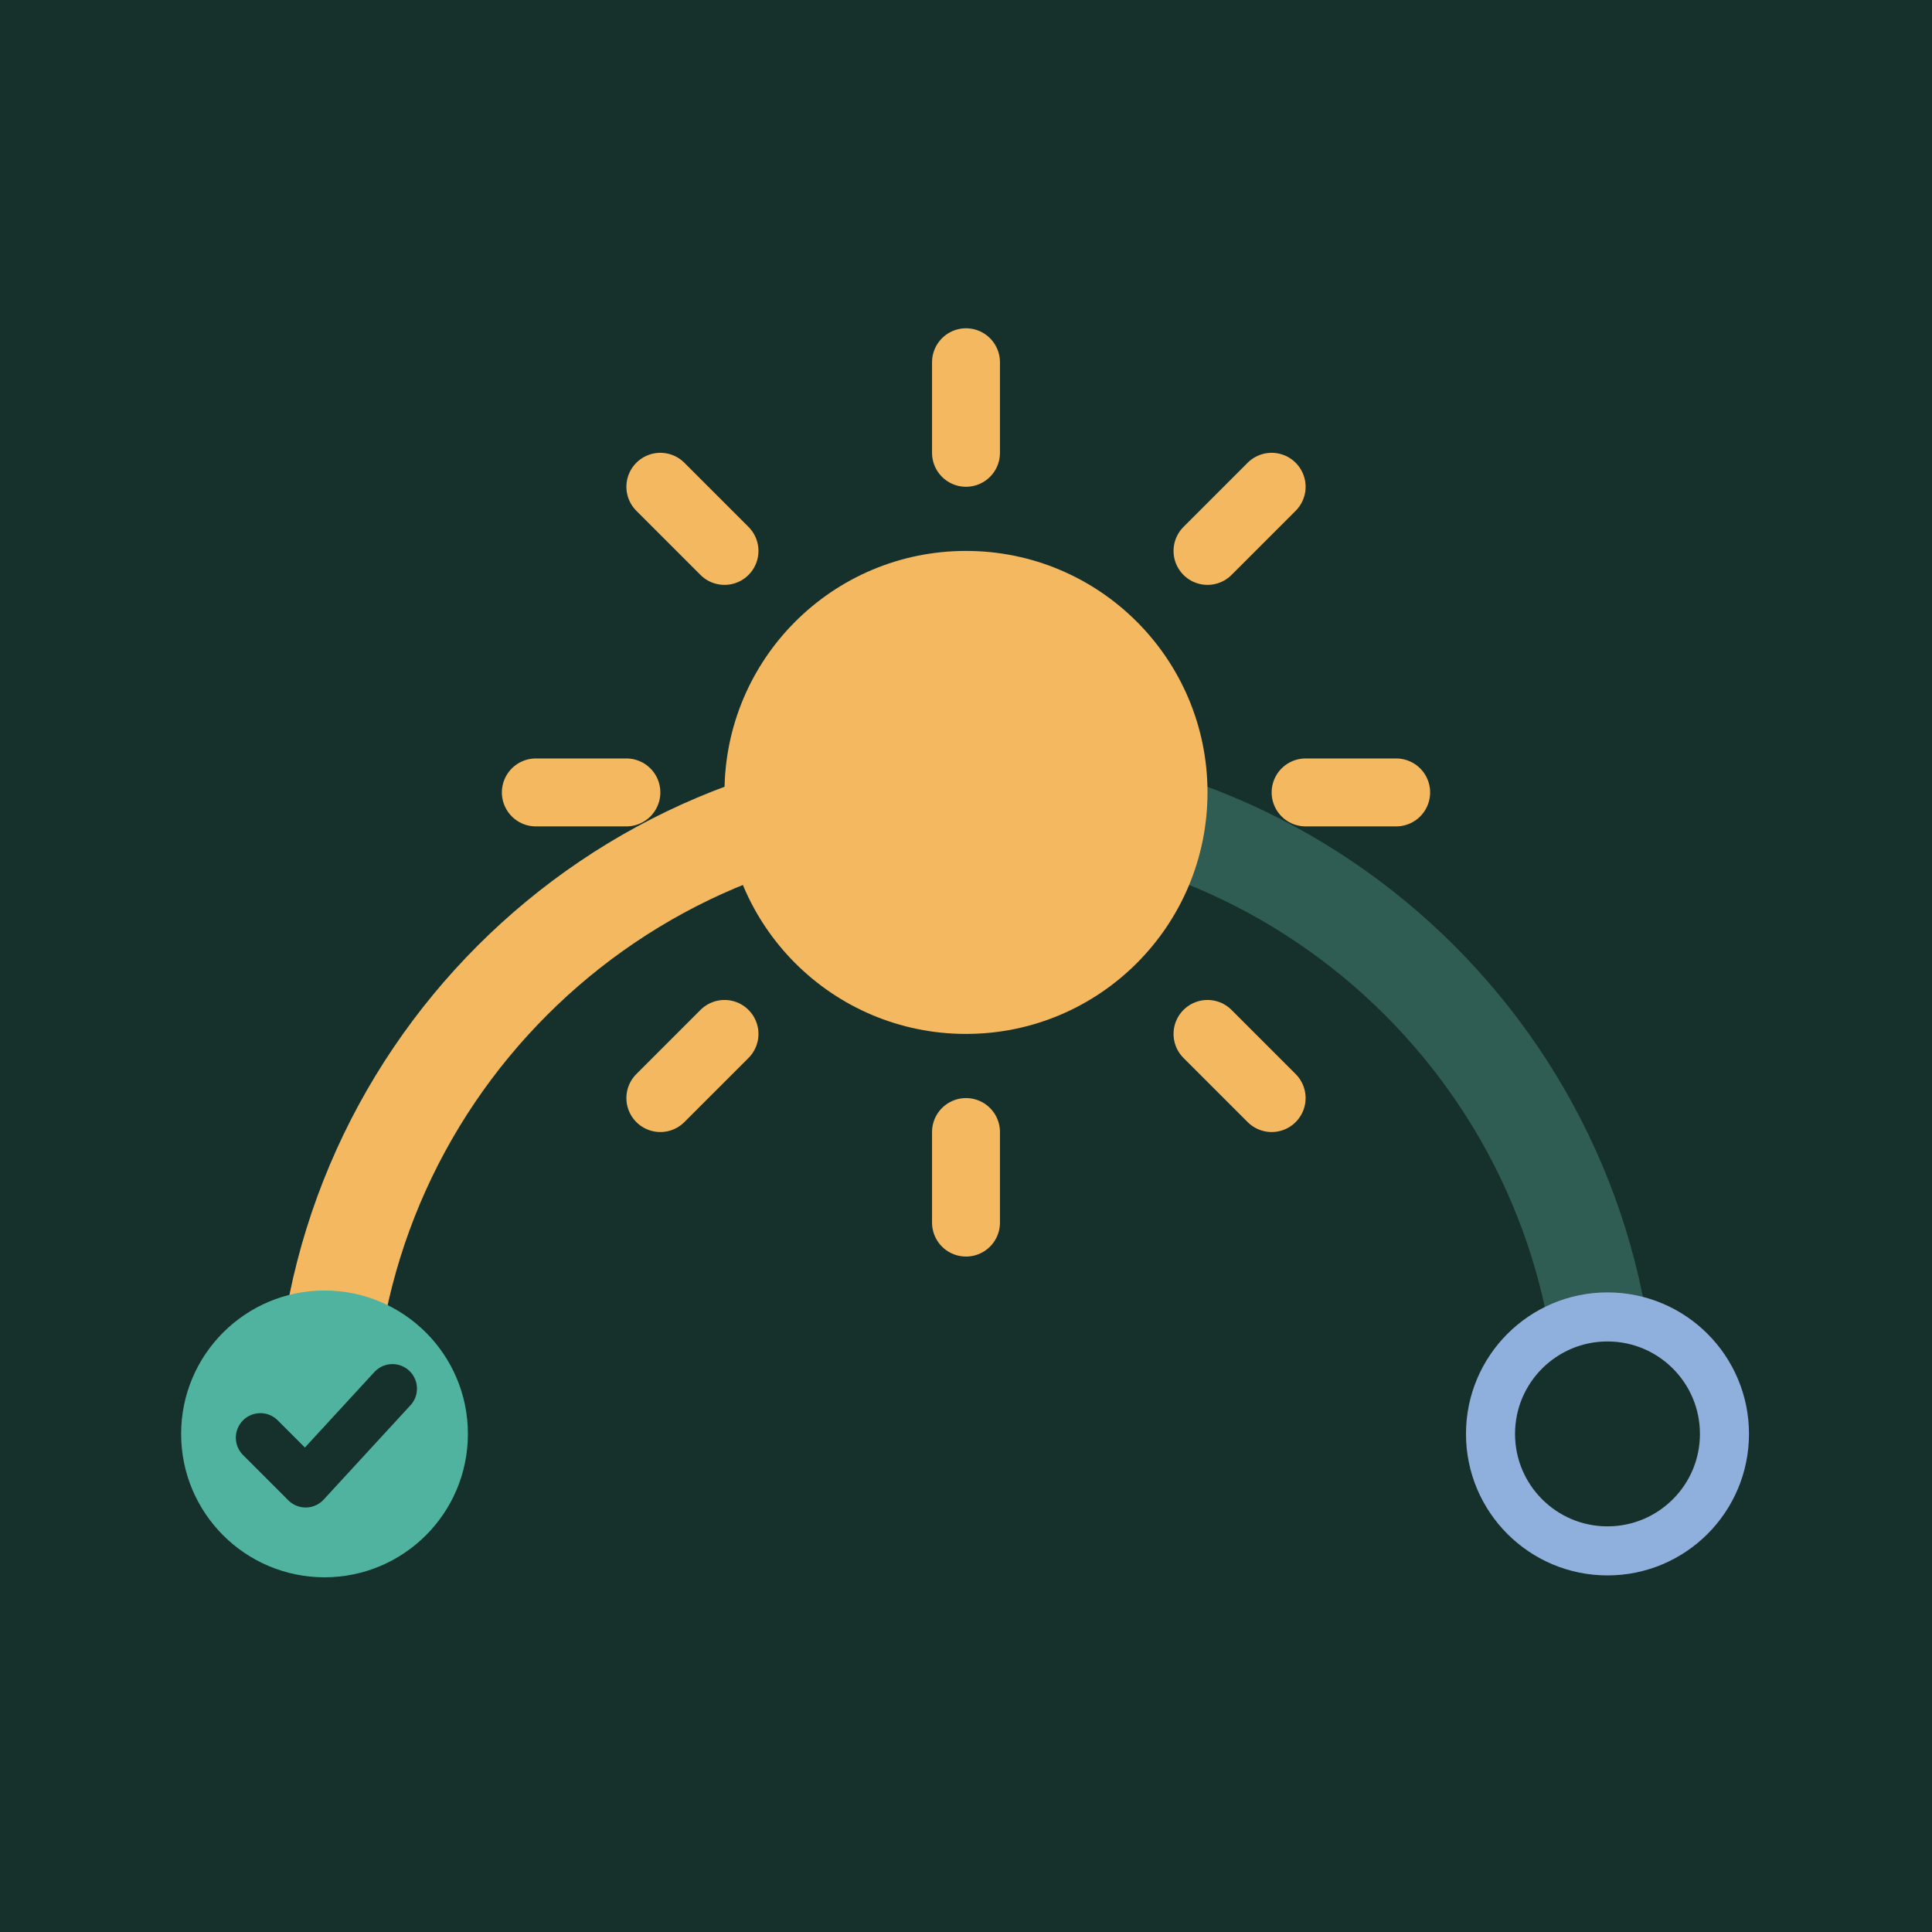
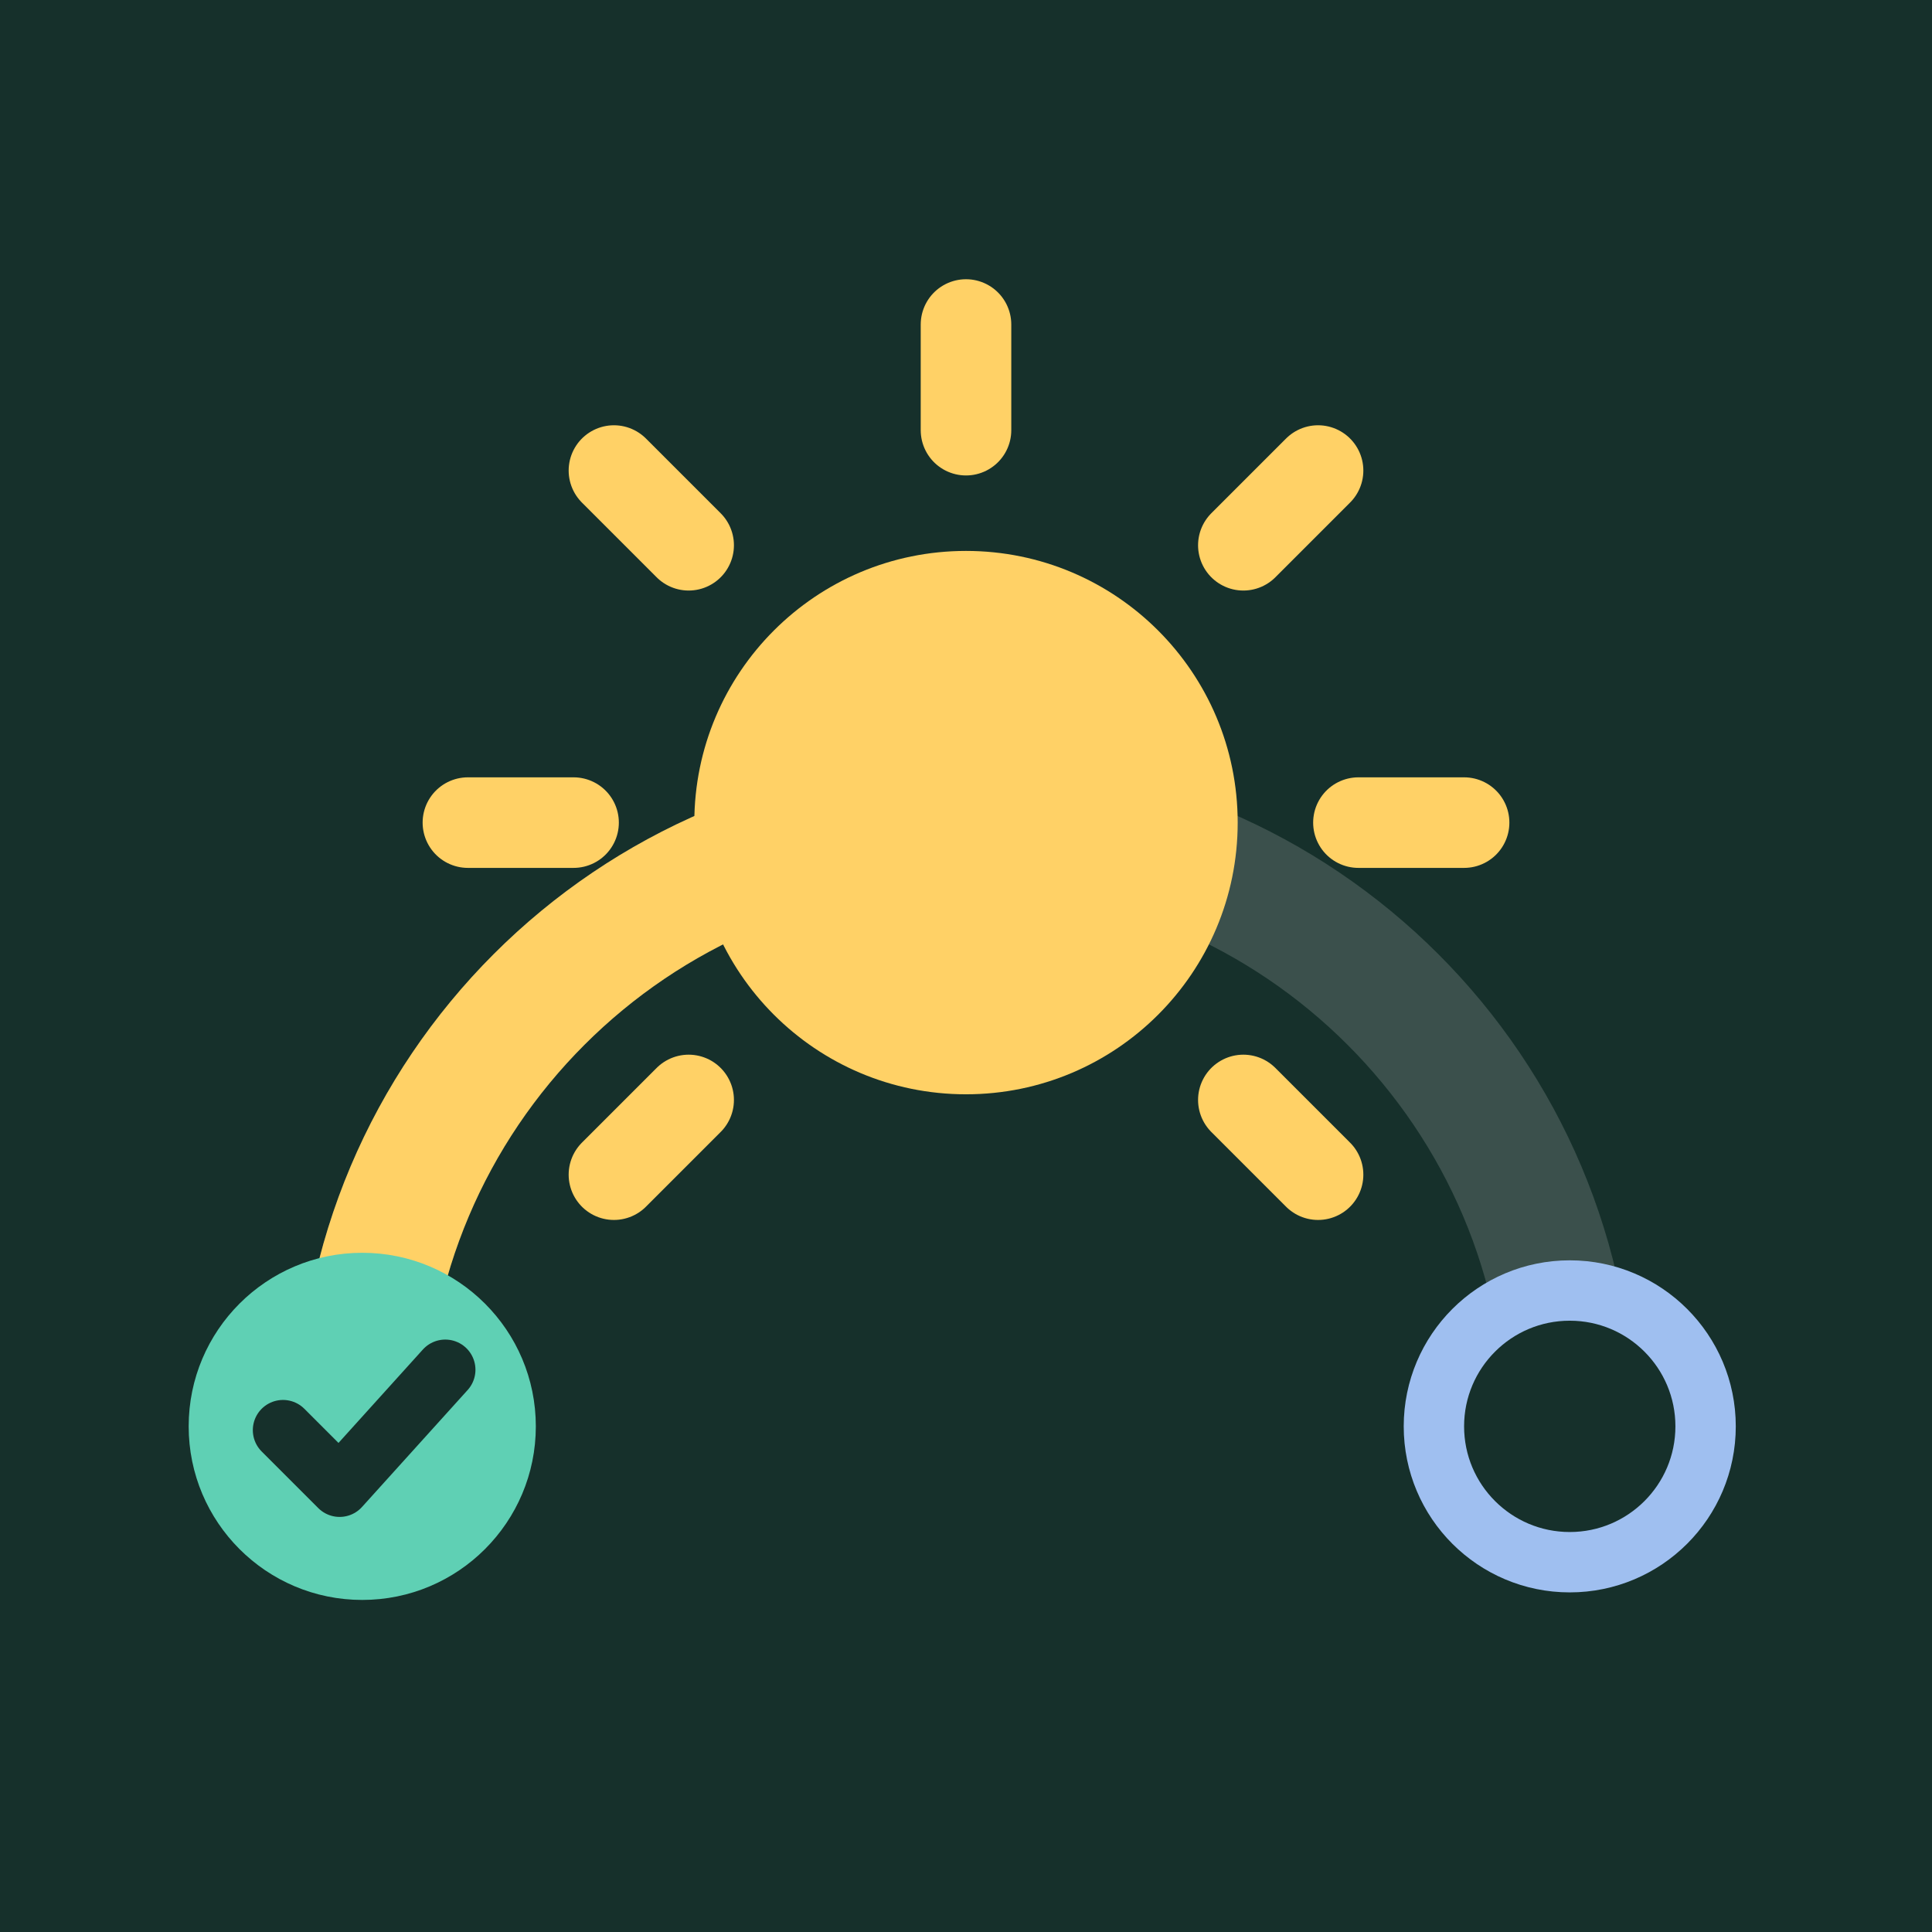
<svg xmlns="http://www.w3.org/2000/svg" viewBox="0 0 512 512">
  <rect width="512" height="512" fill="#16302b" />
-   <g transform="translate(0 20)">
-     <path d="M86 360 A170 170 0 0 1 426 360" fill="none" stroke="#2f5d53" stroke-width="26" stroke-linecap="round" />
-     <path d="M86 360 A170 170 0 0 1 256 190" fill="none" stroke="#f4b860" stroke-width="26" stroke-linecap="round" />
-     <g stroke="#f4b860" stroke-width="18" stroke-linecap="round">
-       <path d="M256 100v-24M256 280v24M166 190h-24M346 190h24M192 126l-17-17M320 126l17-17M192 254l-17 17M320 254l17 17" />
-     </g>
-     <circle cx="256" cy="190" r="64" fill="#f4b860" />
-     <circle cx="86" cy="360" r="38" fill="#4fb3a0" />
-     <path d="M69 361l12 12 23-25" fill="none" stroke="#16302b" stroke-width="13" stroke-linecap="round" stroke-linejoin="round" />
-     <circle cx="426" cy="360" r="31" fill="#16302b" stroke="#8fb0dd" stroke-width="13" />
+   <g transform="translate(0 8)">
+     <path d="M96 370 A160 160 0 0 1 416 370" fill="none" stroke="rgba(255,255,255,.16)" stroke-width="34" stroke-linecap="round" />
+     <path d="M96 370 A160 160 0 0 1 256 210" fill="none" stroke="#ffd166" stroke-width="34" stroke-linecap="round" />
+     <path d="M256 106V78M152 210H124M360 210H388M182.5 136.5L162.7 116.7M329.5 136.5L349.3 116.7M182.5 283.5L162.7 303.3M329.5 283.5L349.3 303.3" stroke="#ffd166" stroke-width="24" stroke-linecap="round" />
+     <circle cx="256" cy="210" r="72" fill="#ffd166" />
+     <circle cx="96" cy="370" r="46" fill="#5fd0b4" />
+     <path d="M75 371l15 15 28-31" fill="none" stroke="#16302b" stroke-width="16" stroke-linecap="round" stroke-linejoin="round" />
+     <circle cx="416" cy="370" r="36" fill="#16302b" stroke="#9fbff0" stroke-width="16" />
  </g>
</svg>
